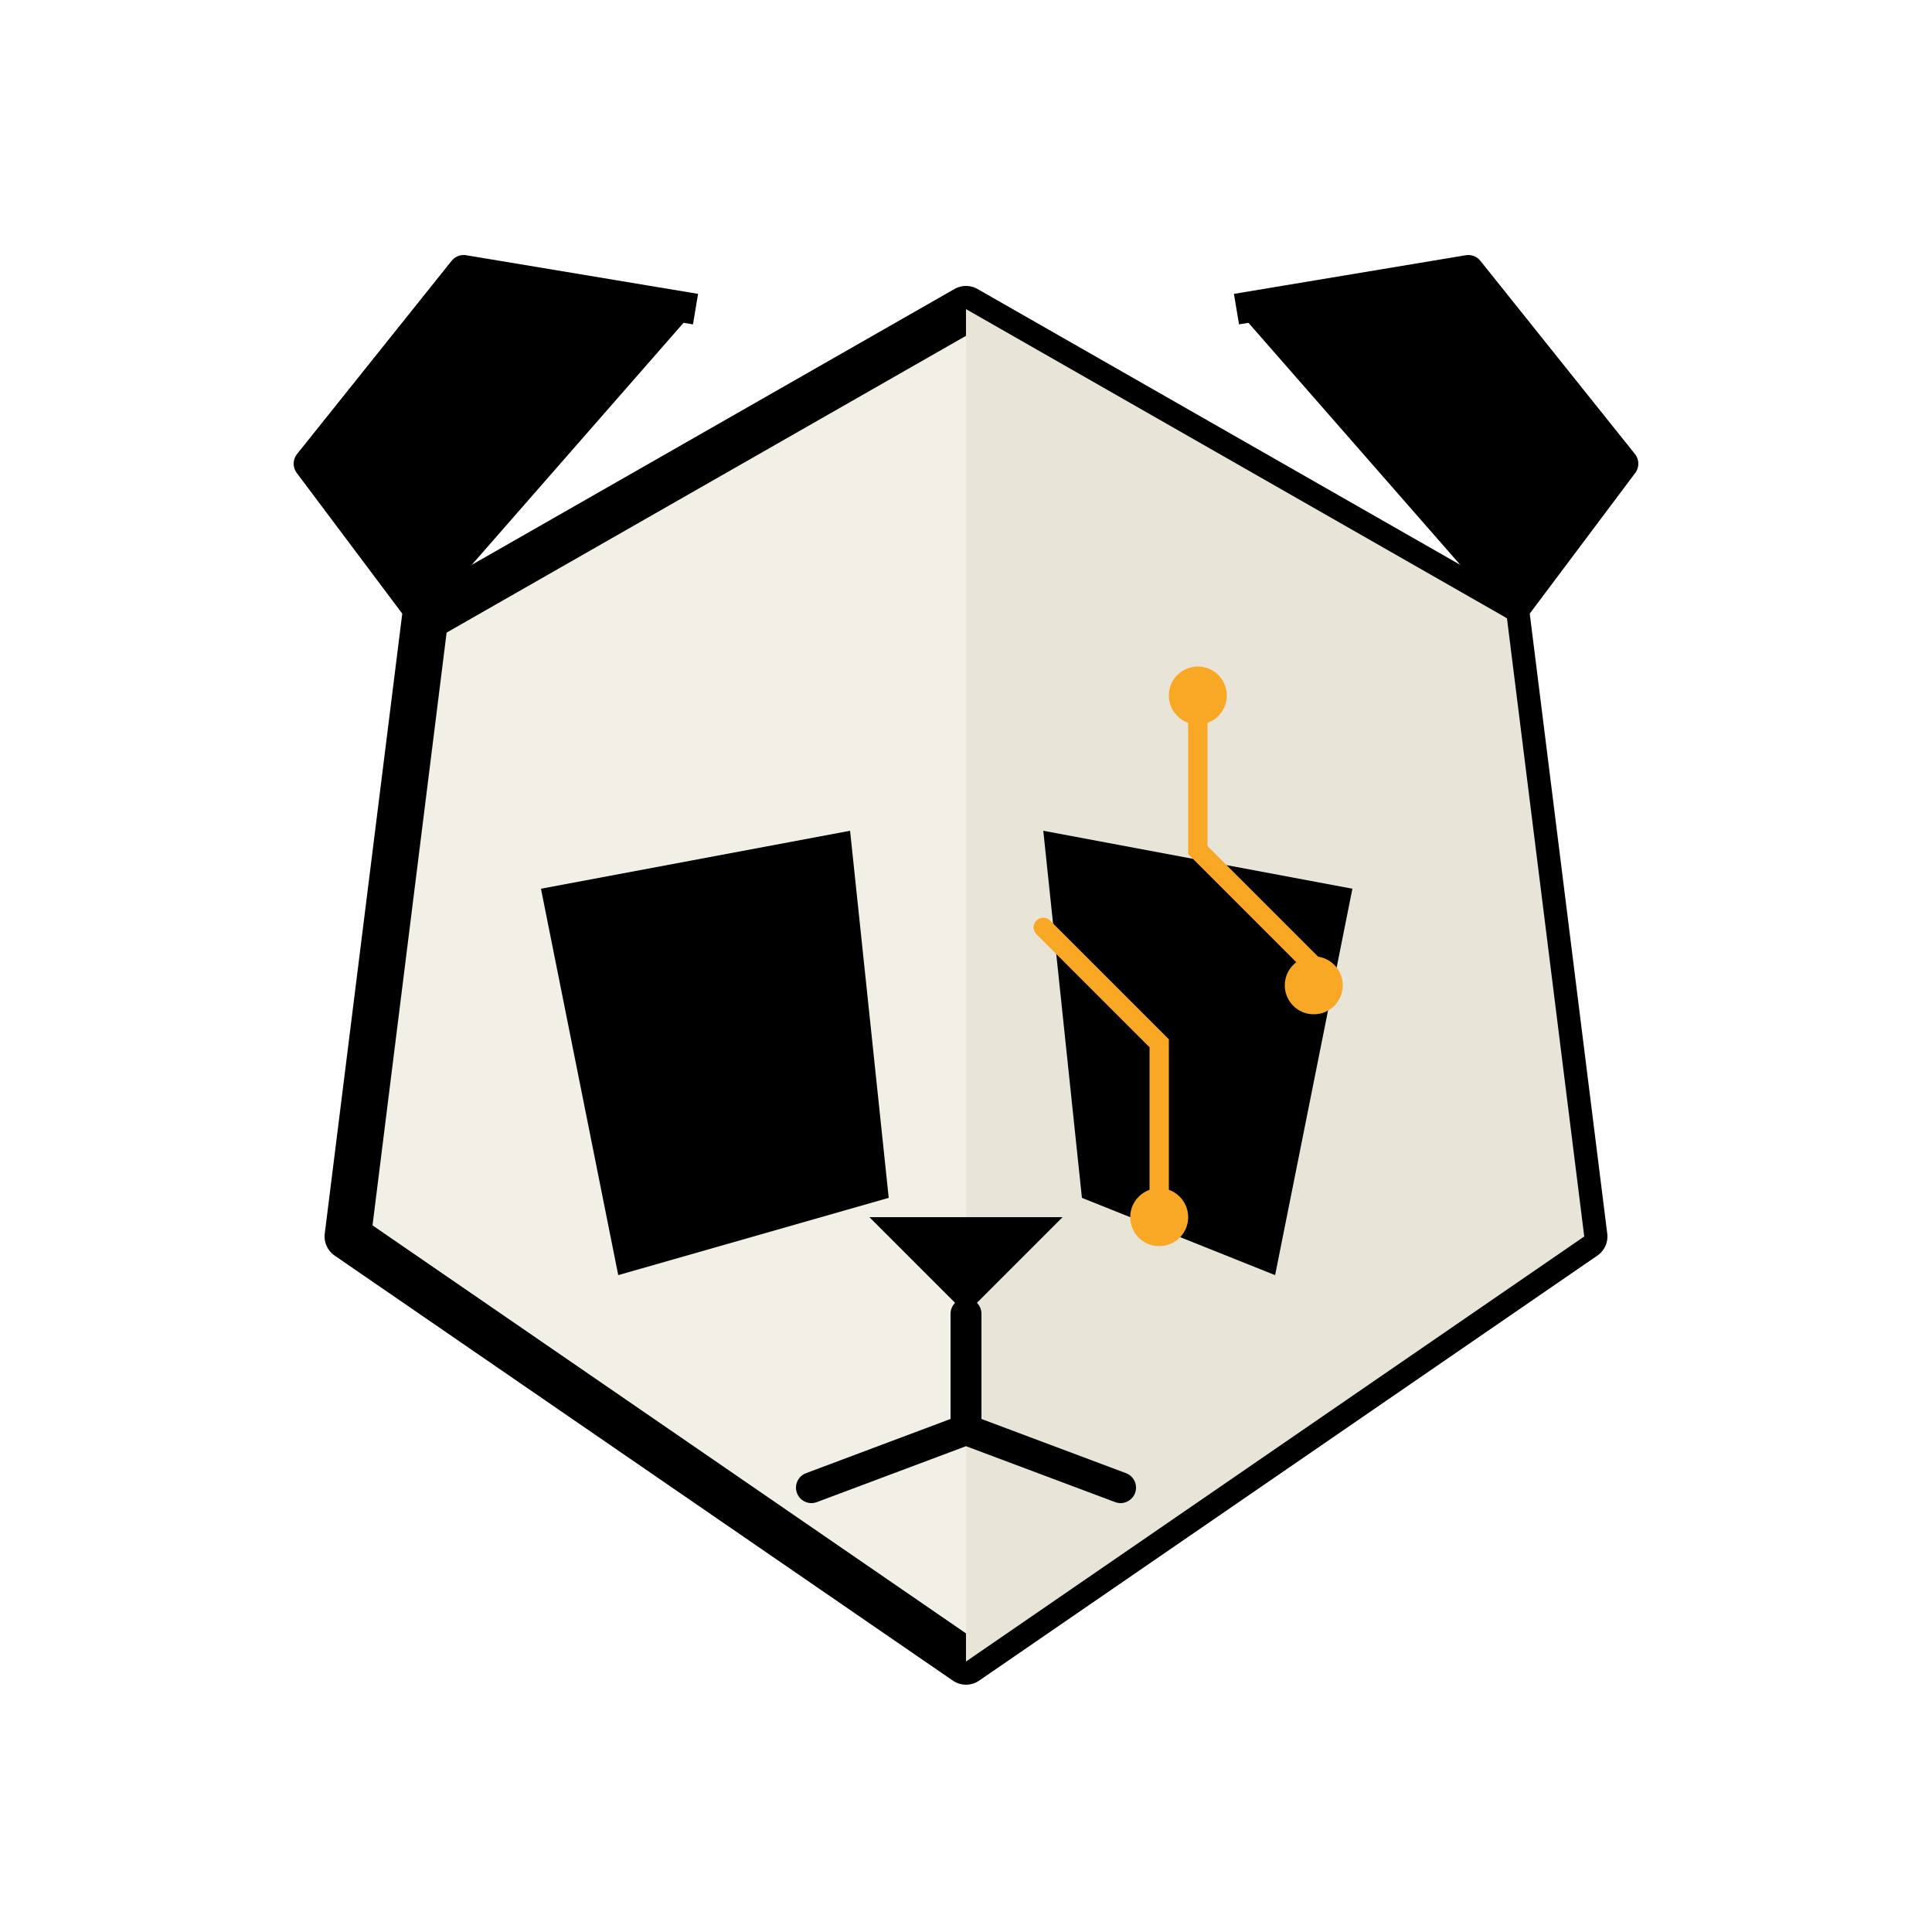
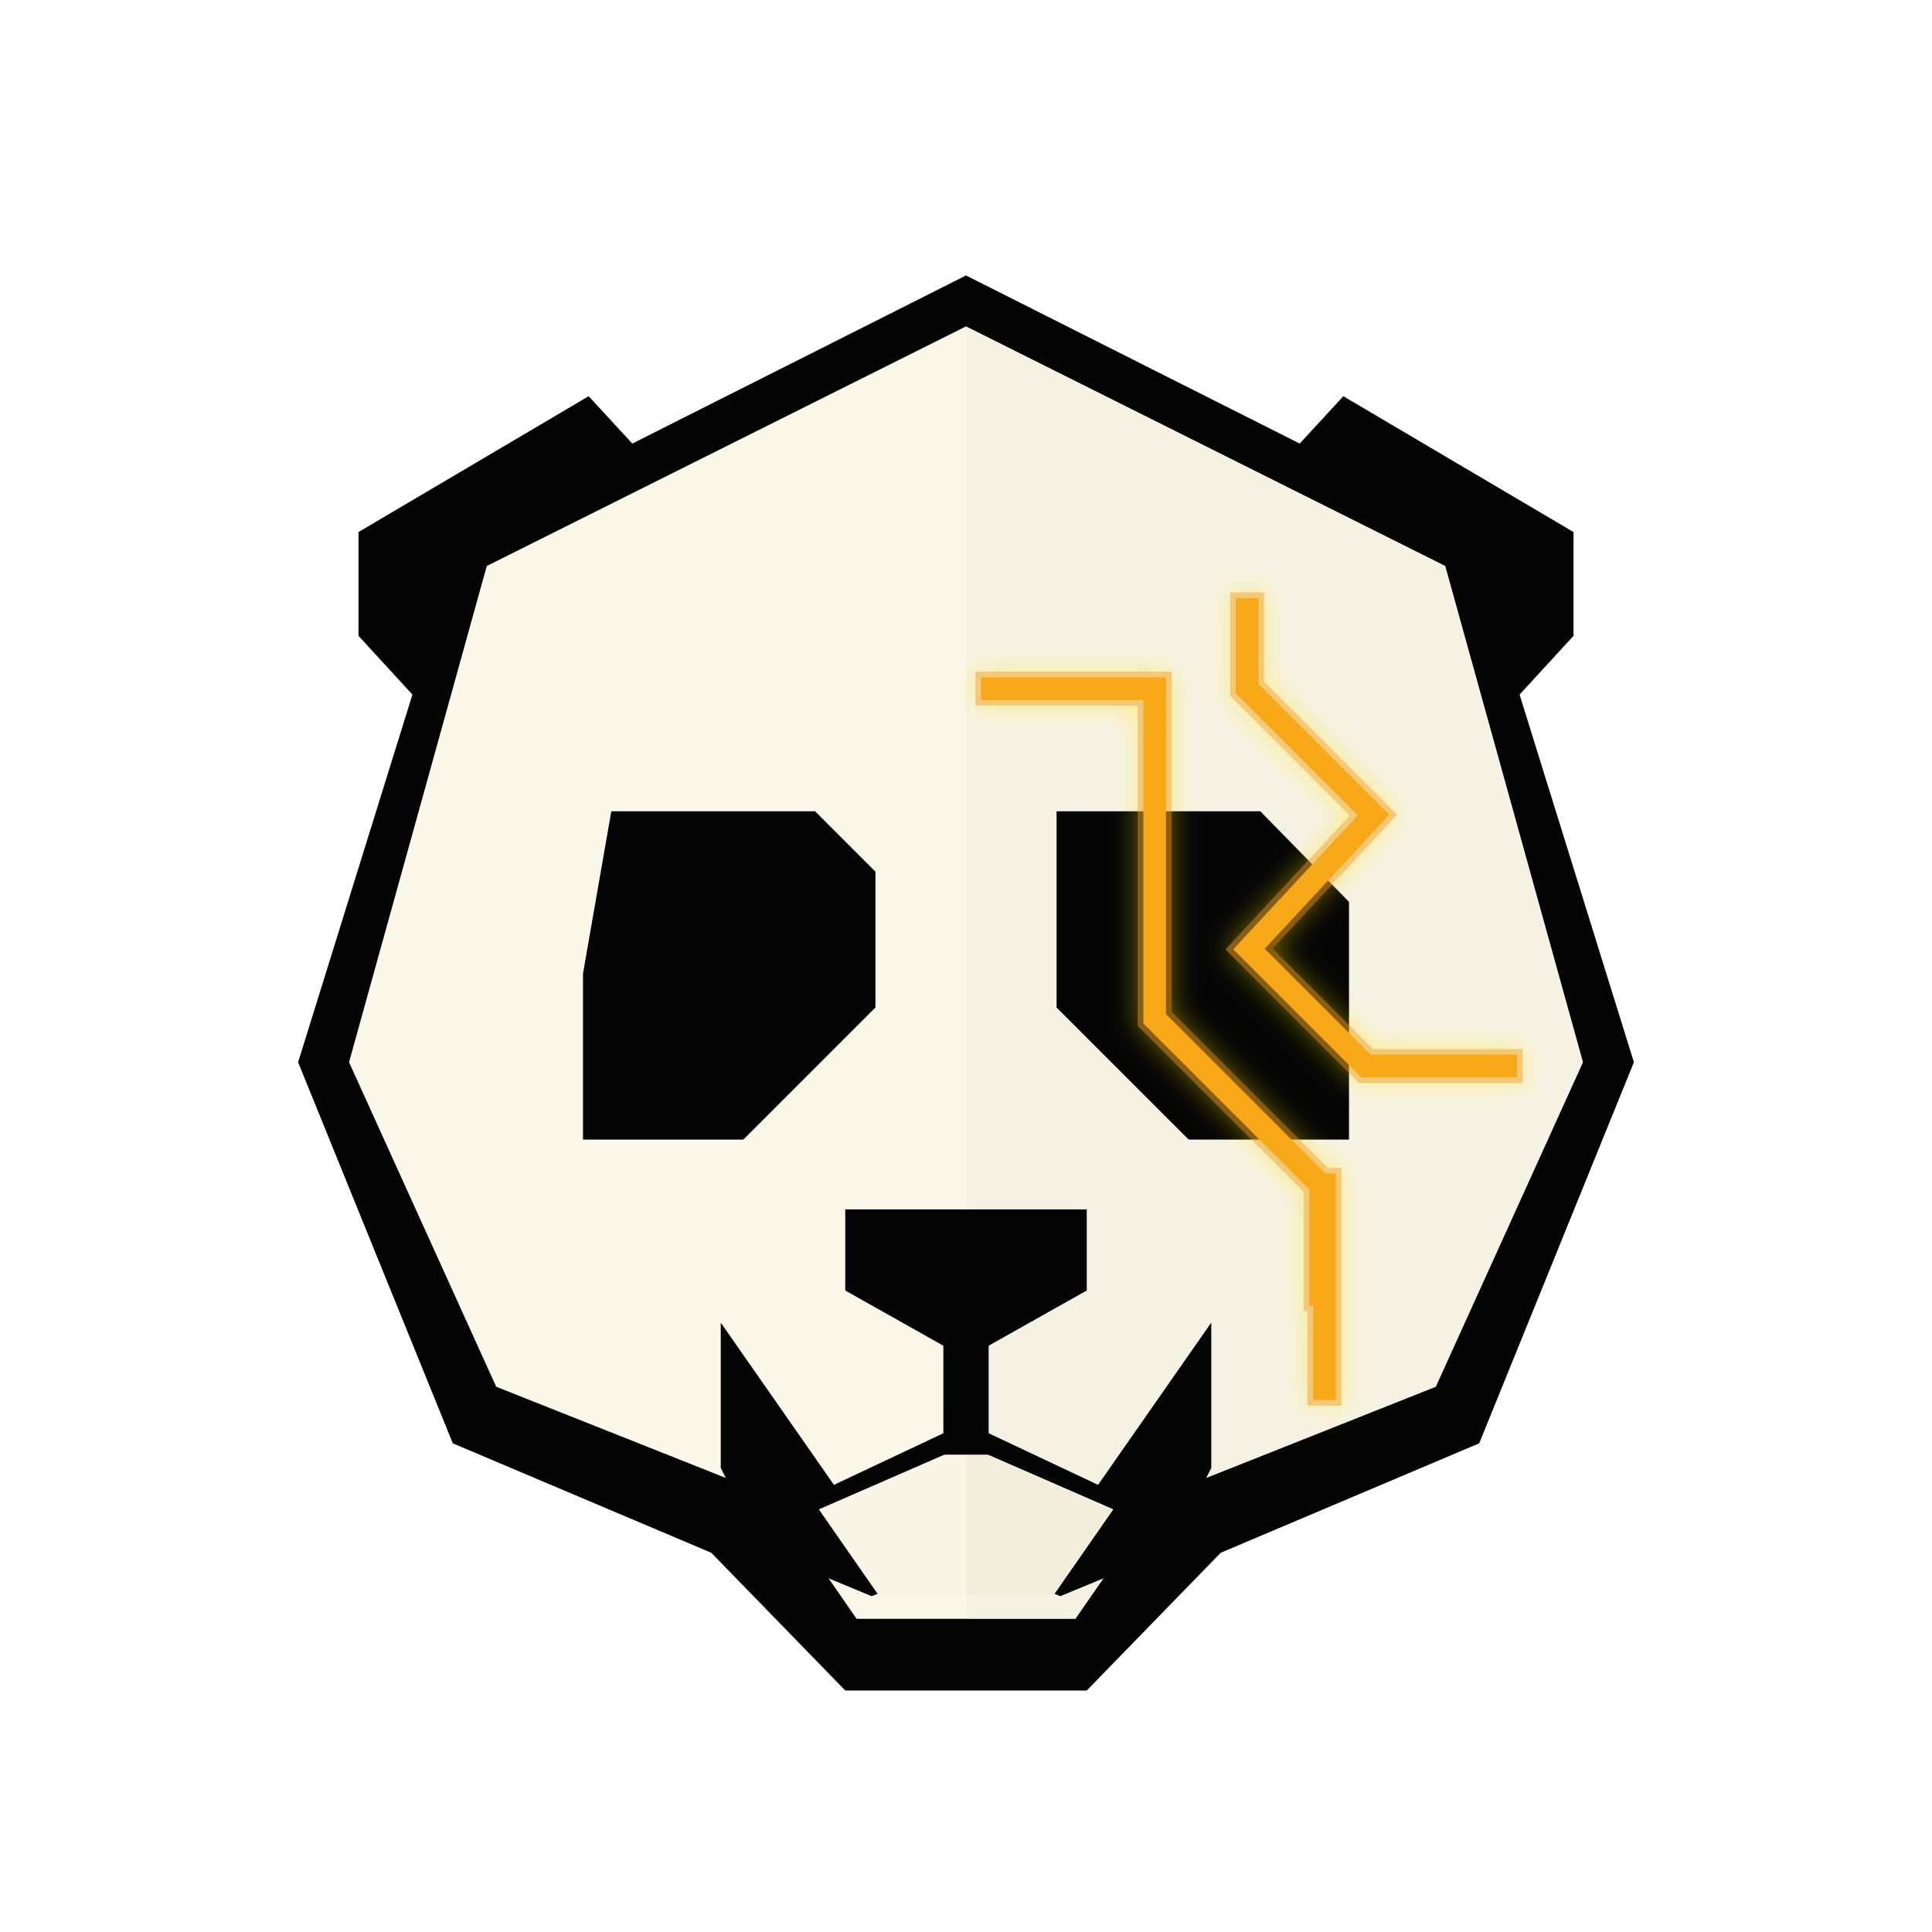
- <svg xmlns="http://www.w3.org/2000/svg" width="512" height="512" viewBox="0 0 500 500" fill="none">
-   <path d="M110 160 L250 80 L390 160 L410 320 L250 430 L90 320 Z" fill="#F2F0E6" stroke="#000" stroke-width="12" stroke-linejoin="round" />
-   <path d="M250 80 L390 160 L410 320 L250 430 V80Z" fill="#E8E4D8" />
-   <path d="M110 160 L80 120 L120 70 L180 80" fill="#000" stroke="#000" stroke-width="8" stroke-linejoin="round" />
-   <path d="M390 160 L420 120 L380 70 L320 80" fill="#000" stroke="#000" stroke-width="8" stroke-linejoin="round" />
-   <path d="M140 230 L220 215 L230 310 L160 330 Z" fill="#000" />
-   <path d="M270 215 L350 230 L330 330 L280 310 Z" fill="#000" />
-   <path d="M225 315 H275 L250 340 Z" fill="#000" />
-   <path d="M250 340 V370 M250 370 L210 385 M250 370 L290 385" stroke="#000" stroke-width="8" stroke-linecap="round" stroke-linejoin="round" />
-   <g fill="none" stroke="#F9A825" stroke-width="5" stroke-linecap="round">
-     <circle cx="310" cy="180" r="5" fill="#F9A825" />
-     <path d="M310 185 V220 L340 250" />
-     <circle cx="340" cy="255" r="5" fill="#F9A825" />
-     <path d="M270 240 L300 270 L300 310" />
-     <circle cx="300" cy="315" r="5" fill="#F9A825" />
+ <svg xmlns="http://www.w3.org/2000/svg" width="512" height="512" viewBox="0 0 1024 1024" fill="none" role="img" aria-label="Panda">
+   <defs>
+     <filter id="circuitGlow" x="-30%" y="-30%" width="160%" height="160%">
+       <feGaussianBlur stdDeviation="7" result="blur" />
+       <feColorMatrix in="blur" type="matrix" values="1 0 0 0 1  0 0.55 0 0 0.56  0 0 0 0 0  0 0 0 0.75 0" />
+       <feMerge>
+         <feMergeNode />
+         <feMergeNode in="SourceGraphic" />
+       </feMerge>
+     </filter>
+     <clipPath id="faceClip">
+       <polygon points="512,173 258,300 185,563 263,735 409,793 454,858 570,858 615,793 761,735 839,563 766,300" />
+     </clipPath>
+   </defs>
+   <polygon fill="#050505" points="190,282 312,210 430,338 327,419 246,398 190,337" />
+   <polygon fill="#050505" points="834,282 712,210 594,338 697,419 778,398 834,337" />
+   <polygon fill="#050505" points="512,146 246,280 158,563 240,765 377,823 448,896 576,896 647,823 784,765 866,563 778,280" />
+   <g clip-path="url(#faceClip)">
+     <rect x="160" y="145" width="352" height="760" fill="#FBF8EA" />
+     <rect x="512" y="145" width="352" height="760" fill="#F3EEDC" />
+     <polygon fill="#F8F4E5" opacity="0.7" points="512,173 512,858 570,858 615,793 761,735 839,563 766,300" />
+   </g>
+   <polygon fill="#050505" points="324,430 432,430 464,462 464,534 394,604 309,604 309,516" />
+   <polygon fill="#050505" points="560,430 668,430 715,478 715,604 630,604 560,534" />
+   <polygon fill="#050505" points="382,701 442,787 512,754 582,787 642,701 642,778 620,822 562,846 512,826 462,846 404,822 382,778" />
+   <polygon fill="#050505" points="448,641 576,641 576,684 512,720 448,684" />
+   <polygon fill="#F9F5E7" points="434,800 512,766 590,800 558,846 466,846" />
+   <polygon fill="#F3EEDC" points="512,766 590,800 558,846 512,846" />
+   <rect x="500" y="695" width="24" height="76" fill="#050505" />
+   <g filter="url(#circuitGlow)" stroke="#F4A51C" stroke-width="18" stroke-linecap="square" stroke-linejoin="miter" opacity="0.55" fill="none">
+     <path d="M526 365 H612 V540 L700 628 V686" />
+     <path d="M661 323 V365 L728 432 L662 503 L724 565 H798" />
+     <path d="M702 628 V736" />
+   </g>
+   <g stroke="#F6A817" stroke-width="12" stroke-linecap="square" stroke-linejoin="miter" fill="none">
+     <path d="M526 365 H612 V540 L700 628 V686" />
+     <path d="M661 323 V365 L728 432 L662 503 L724 565 H798" />
+     <path d="M702 628 V736" />
  </g>
</svg>
